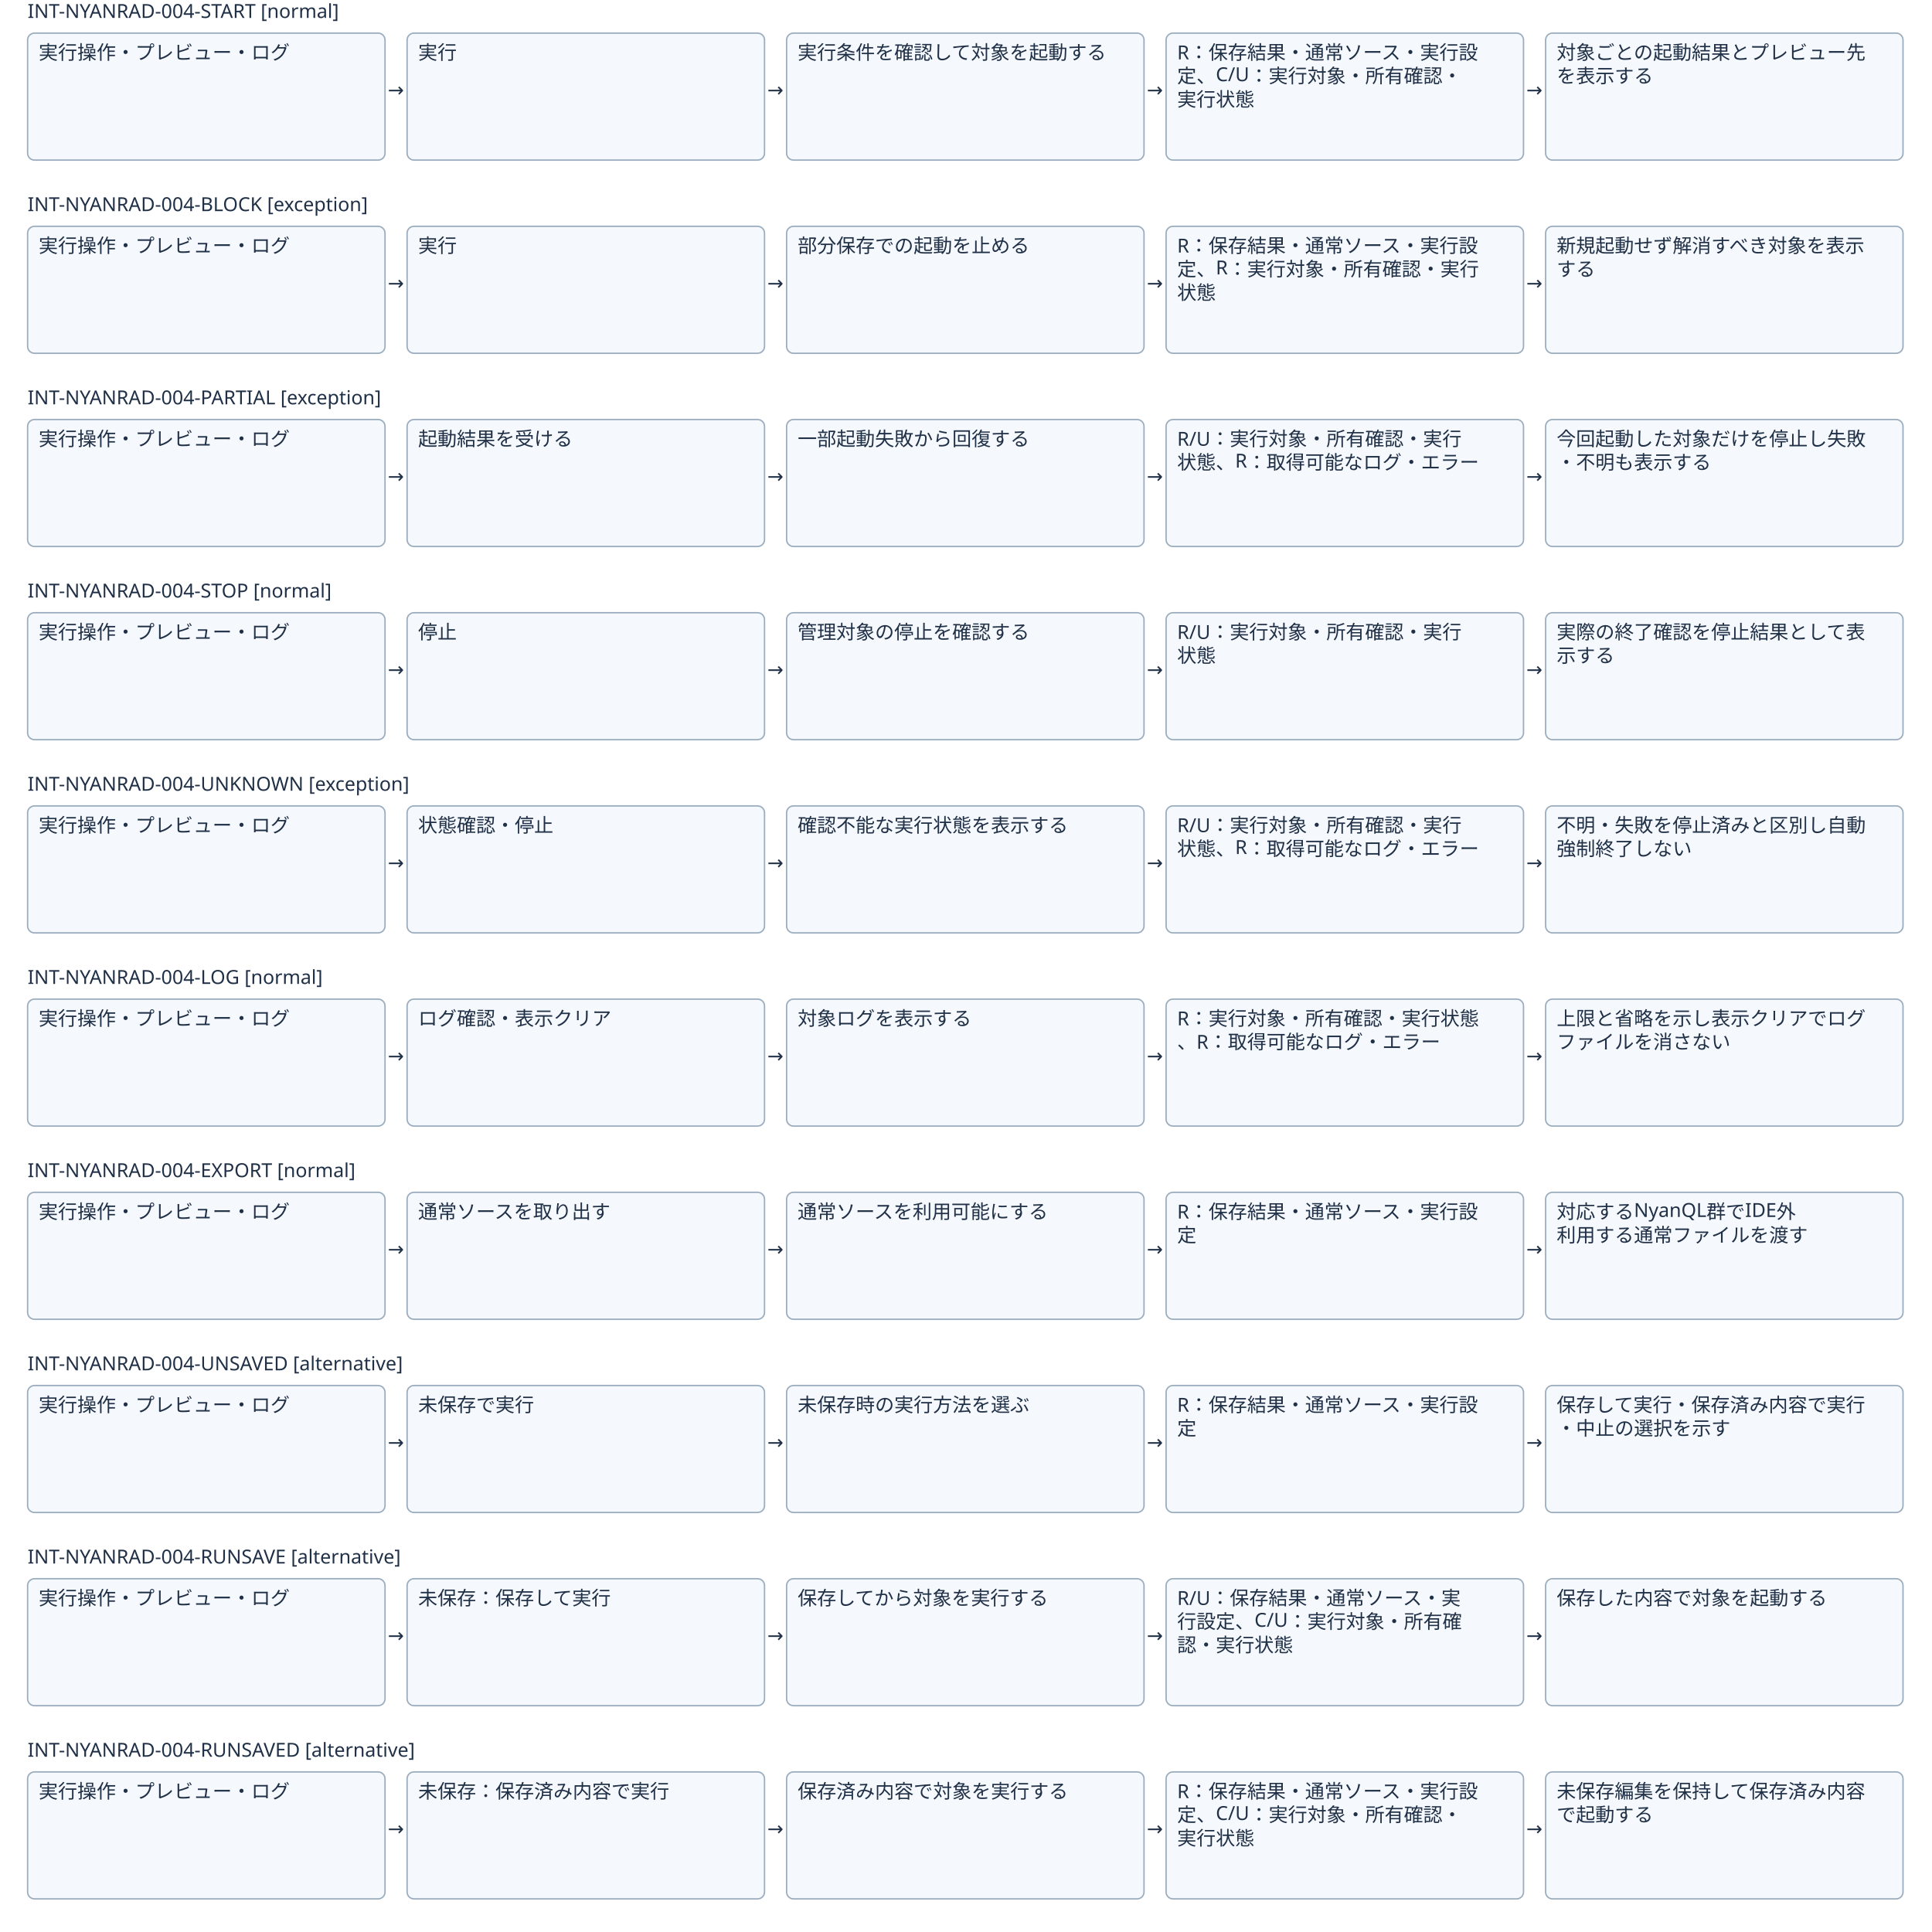
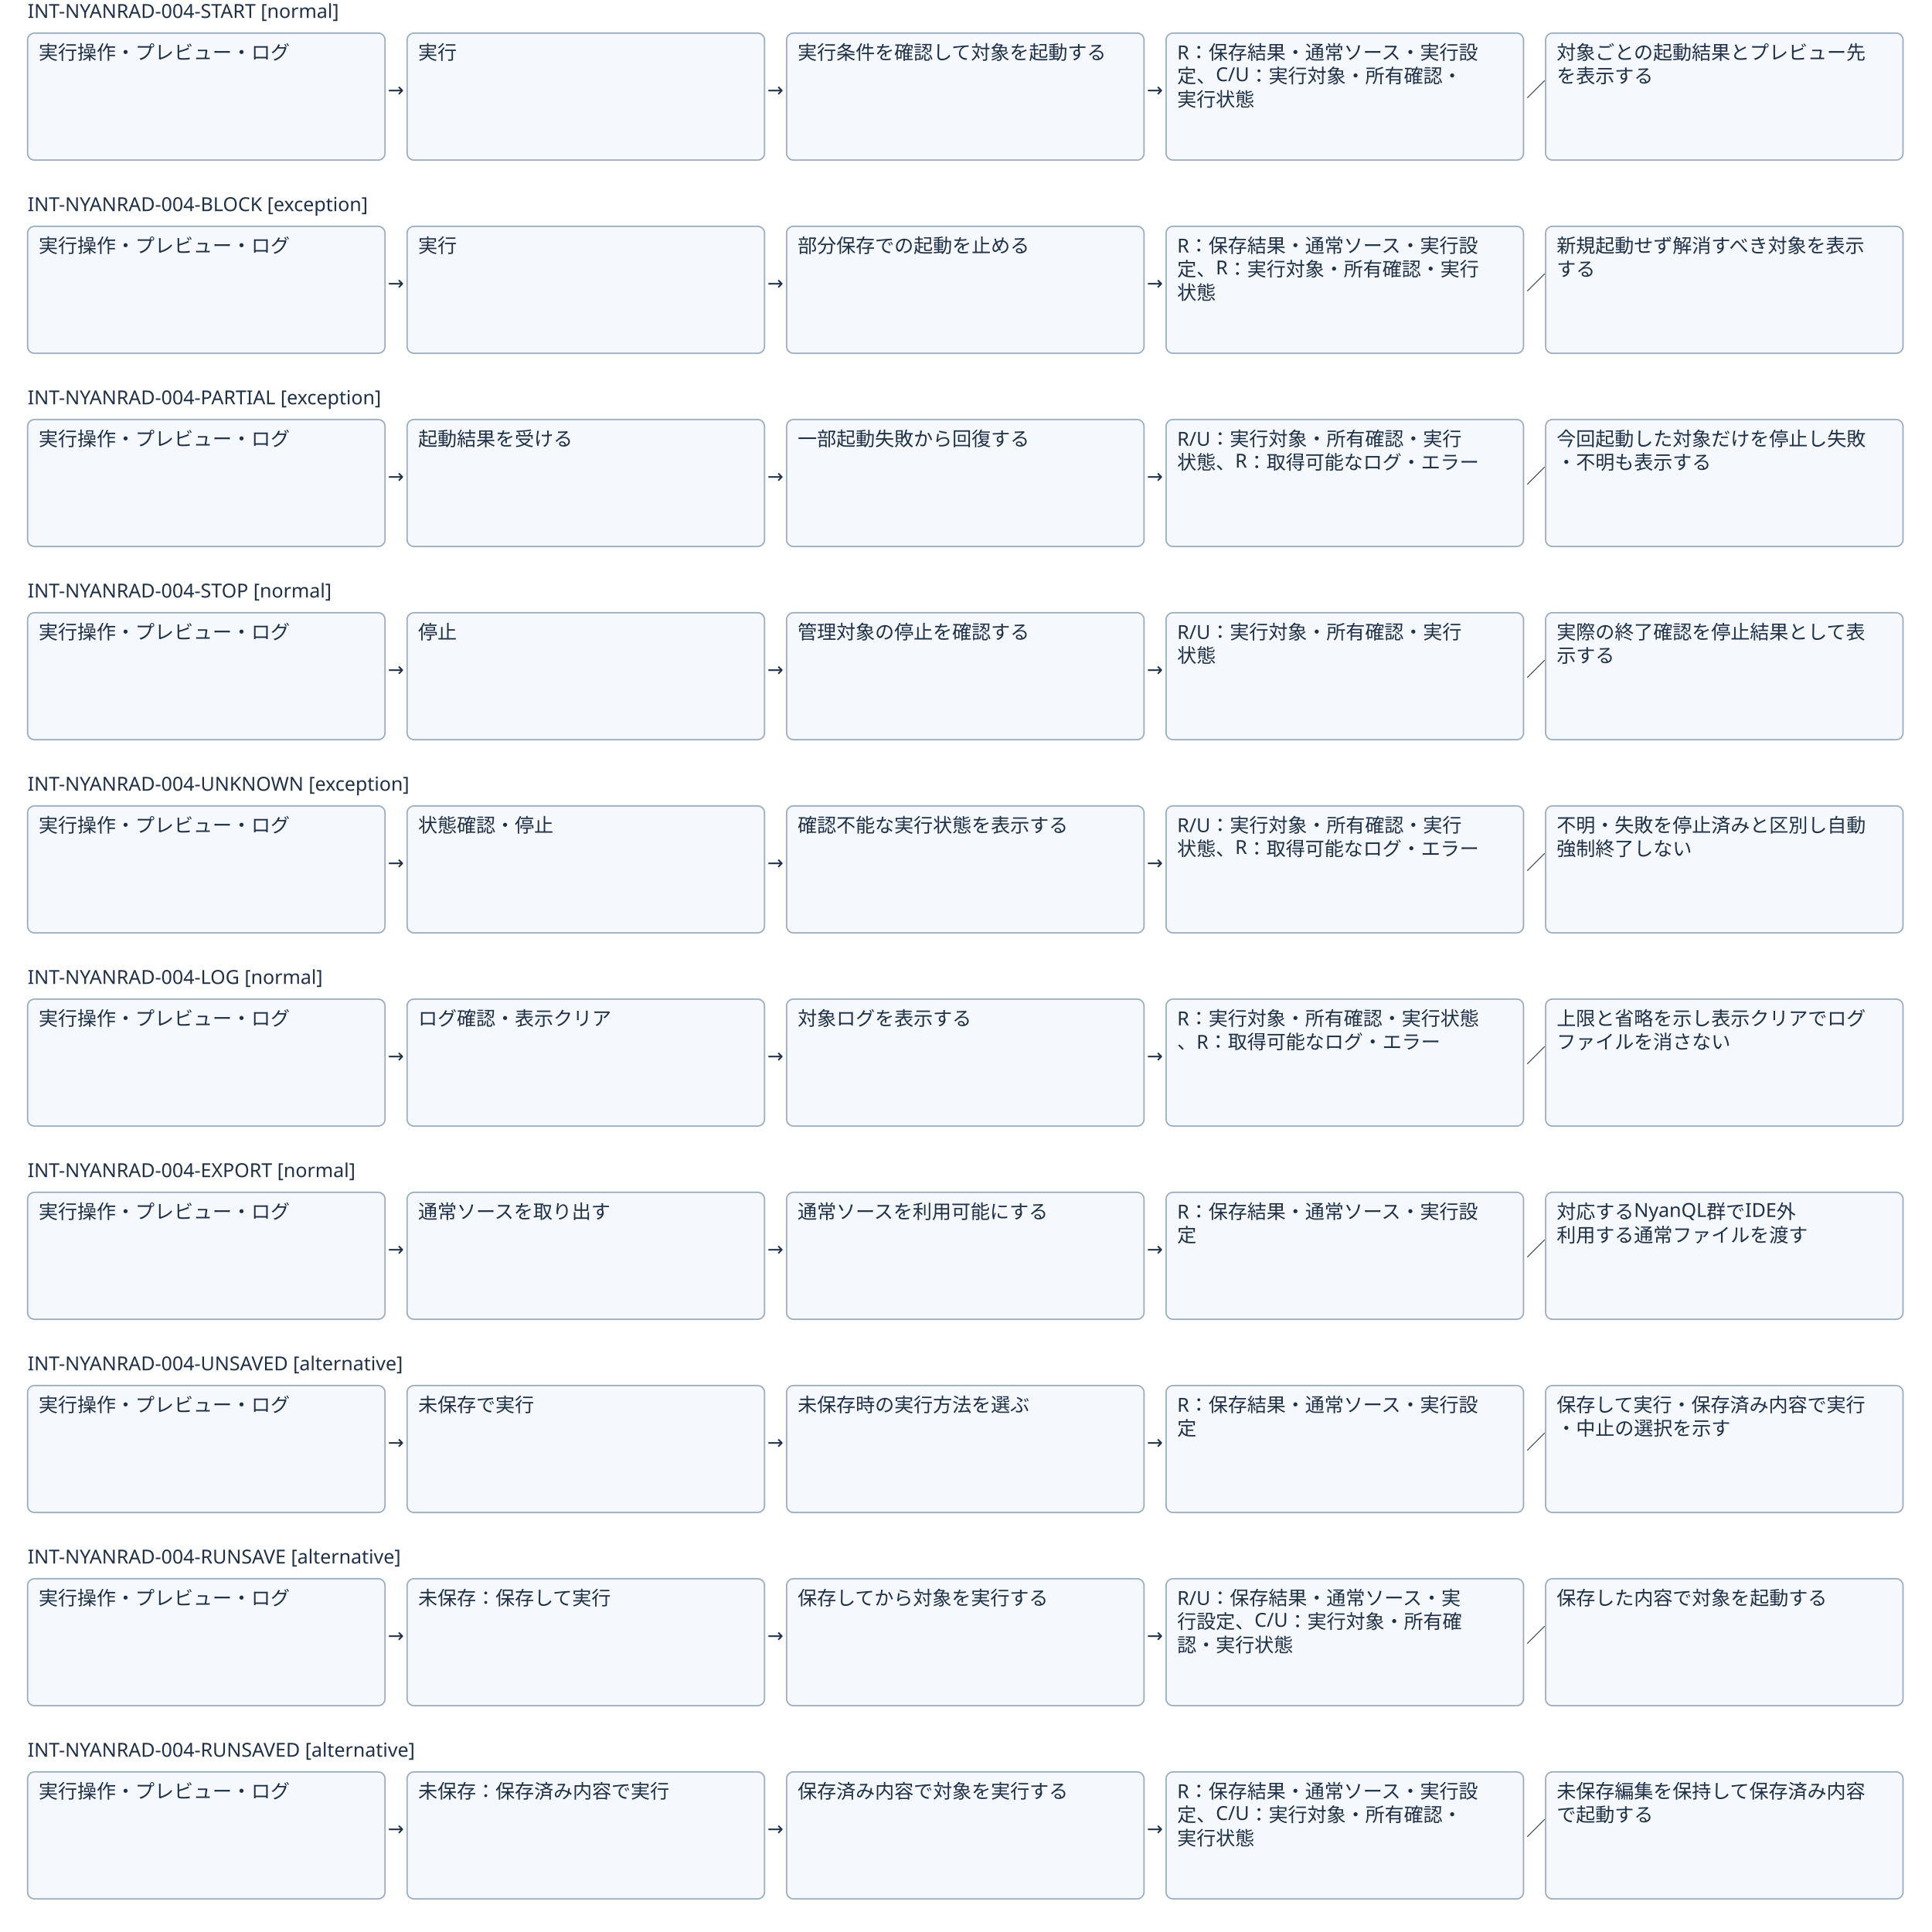
<svg xmlns="http://www.w3.org/2000/svg" width="1400" height="1400" viewBox="0 90 1400 1400">
  <style>text{font-family:system-ui,sans-serif;fill:#203047;font-size:14px}rect{stroke:#9aacbd;fill:#f5f8fc}.title{font-size:22px;font-weight:bold}</style>
  <text x="20" y="34" class="title">アプリを実行して動作を確認する — draft</text>
-   <text x="20" y="62">各行：画面 → 操作 → 機能 → データ操作 → 画面へ返す結果</text>
+   <text x="20" y="62">画面 → 操作 → 機能 → データ操作 ／ 画面へ返す結果（機能からそれぞれ接続）</text>
  <text x="20" y="103">INT-NYANRAD-004-START [normal]</text>
  <rect x="20" y="114" width="259" height="92" rx="5" />
  <text x="28" y="133">実行操作・プレビュー・ログ</text>
  <text x="281" y="160">→</text>
  <rect x="295" y="114" width="259" height="92" rx="5" />
  <text x="303" y="133">実行</text>
  <text x="556" y="160">→</text>
  <rect x="570" y="114" width="259" height="92" rx="5" />
  <text x="578" y="133">実行条件を確認して対象を起動する</text>
  <text x="831" y="160">→</text>
  <rect x="845" y="114" width="259" height="92" rx="5" />
  <text x="853" y="133">R：保存結果・通常ソース・実行設</text>
  <text x="853" y="150">定、C/U：実行対象・所有確認・</text>
  <text x="853" y="167">実行状態</text>
-   <text x="1106" y="160">→</text>
+   <text x="1106" y="160">／</text>
  <rect x="1120" y="114" width="259" height="92" rx="5" />
  <text x="1128" y="133">対象ごとの起動結果とプレビュー先</text>
  <text x="1128" y="150">を表示する</text>
  <text x="20" y="243">INT-NYANRAD-004-BLOCK [exception]</text>
  <rect x="20" y="254" width="259" height="92" rx="5" />
  <text x="28" y="273">実行操作・プレビュー・ログ</text>
  <text x="281" y="300">→</text>
  <rect x="295" y="254" width="259" height="92" rx="5" />
  <text x="303" y="273">実行</text>
  <text x="556" y="300">→</text>
  <rect x="570" y="254" width="259" height="92" rx="5" />
  <text x="578" y="273">部分保存での起動を止める</text>
  <text x="831" y="300">→</text>
  <rect x="845" y="254" width="259" height="92" rx="5" />
  <text x="853" y="273">R：保存結果・通常ソース・実行設</text>
  <text x="853" y="290">定、R：実行対象・所有確認・実行</text>
  <text x="853" y="307">状態</text>
-   <text x="1106" y="300">→</text>
+   <text x="1106" y="300">／</text>
  <rect x="1120" y="254" width="259" height="92" rx="5" />
  <text x="1128" y="273">新規起動せず解消すべき対象を表示</text>
  <text x="1128" y="290">する</text>
  <text x="20" y="383">INT-NYANRAD-004-PARTIAL [exception]</text>
  <rect x="20" y="394" width="259" height="92" rx="5" />
  <text x="28" y="413">実行操作・プレビュー・ログ</text>
  <text x="281" y="440">→</text>
  <rect x="295" y="394" width="259" height="92" rx="5" />
  <text x="303" y="413">起動結果を受ける</text>
  <text x="556" y="440">→</text>
  <rect x="570" y="394" width="259" height="92" rx="5" />
  <text x="578" y="413">一部起動失敗から回復する</text>
  <text x="831" y="440">→</text>
  <rect x="845" y="394" width="259" height="92" rx="5" />
  <text x="853" y="413">R/U：実行対象・所有確認・実行</text>
  <text x="853" y="430">状態、R：取得可能なログ・エラー</text>
-   <text x="1106" y="440">→</text>
+   <text x="1106" y="440">／</text>
  <rect x="1120" y="394" width="259" height="92" rx="5" />
  <text x="1128" y="413">今回起動した対象だけを停止し失敗</text>
  <text x="1128" y="430">・不明も表示する</text>
  <text x="20" y="523">INT-NYANRAD-004-STOP [normal]</text>
  <rect x="20" y="534" width="259" height="92" rx="5" />
  <text x="28" y="553">実行操作・プレビュー・ログ</text>
  <text x="281" y="580">→</text>
  <rect x="295" y="534" width="259" height="92" rx="5" />
  <text x="303" y="553">停止</text>
  <text x="556" y="580">→</text>
  <rect x="570" y="534" width="259" height="92" rx="5" />
  <text x="578" y="553">管理対象の停止を確認する</text>
  <text x="831" y="580">→</text>
  <rect x="845" y="534" width="259" height="92" rx="5" />
  <text x="853" y="553">R/U：実行対象・所有確認・実行</text>
  <text x="853" y="570">状態</text>
-   <text x="1106" y="580">→</text>
+   <text x="1106" y="580">／</text>
  <rect x="1120" y="534" width="259" height="92" rx="5" />
  <text x="1128" y="553">実際の終了確認を停止結果として表</text>
  <text x="1128" y="570">示する</text>
  <text x="20" y="663">INT-NYANRAD-004-UNKNOWN [exception]</text>
  <rect x="20" y="674" width="259" height="92" rx="5" />
  <text x="28" y="693">実行操作・プレビュー・ログ</text>
  <text x="281" y="720">→</text>
  <rect x="295" y="674" width="259" height="92" rx="5" />
  <text x="303" y="693">状態確認・停止</text>
  <text x="556" y="720">→</text>
  <rect x="570" y="674" width="259" height="92" rx="5" />
  <text x="578" y="693">確認不能な実行状態を表示する</text>
  <text x="831" y="720">→</text>
  <rect x="845" y="674" width="259" height="92" rx="5" />
  <text x="853" y="693">R/U：実行対象・所有確認・実行</text>
  <text x="853" y="710">状態、R：取得可能なログ・エラー</text>
-   <text x="1106" y="720">→</text>
+   <text x="1106" y="720">／</text>
  <rect x="1120" y="674" width="259" height="92" rx="5" />
  <text x="1128" y="693">不明・失敗を停止済みと区別し自動</text>
  <text x="1128" y="710">強制終了しない</text>
  <text x="20" y="803">INT-NYANRAD-004-LOG [normal]</text>
  <rect x="20" y="814" width="259" height="92" rx="5" />
  <text x="28" y="833">実行操作・プレビュー・ログ</text>
  <text x="281" y="860">→</text>
  <rect x="295" y="814" width="259" height="92" rx="5" />
  <text x="303" y="833">ログ確認・表示クリア</text>
  <text x="556" y="860">→</text>
  <rect x="570" y="814" width="259" height="92" rx="5" />
  <text x="578" y="833">対象ログを表示する</text>
  <text x="831" y="860">→</text>
  <rect x="845" y="814" width="259" height="92" rx="5" />
  <text x="853" y="833">R：実行対象・所有確認・実行状態</text>
  <text x="853" y="850">、R：取得可能なログ・エラー</text>
-   <text x="1106" y="860">→</text>
+   <text x="1106" y="860">／</text>
  <rect x="1120" y="814" width="259" height="92" rx="5" />
  <text x="1128" y="833">上限と省略を示し表示クリアでログ</text>
  <text x="1128" y="850">ファイルを消さない</text>
  <text x="20" y="943">INT-NYANRAD-004-EXPORT [normal]</text>
  <rect x="20" y="954" width="259" height="92" rx="5" />
  <text x="28" y="973">実行操作・プレビュー・ログ</text>
  <text x="281" y="1000">→</text>
  <rect x="295" y="954" width="259" height="92" rx="5" />
  <text x="303" y="973">通常ソースを取り出す</text>
  <text x="556" y="1000">→</text>
  <rect x="570" y="954" width="259" height="92" rx="5" />
  <text x="578" y="973">通常ソースを利用可能にする</text>
  <text x="831" y="1000">→</text>
  <rect x="845" y="954" width="259" height="92" rx="5" />
  <text x="853" y="973">R：保存結果・通常ソース・実行設</text>
  <text x="853" y="990">定</text>
-   <text x="1106" y="1000">→</text>
+   <text x="1106" y="1000">／</text>
  <rect x="1120" y="954" width="259" height="92" rx="5" />
  <text x="1128" y="973">対応するNyanQL群でIDE外</text>
  <text x="1128" y="990">利用する通常ファイルを渡す</text>
  <text x="20" y="1083">INT-NYANRAD-004-UNSAVED [alternative]</text>
  <rect x="20" y="1094" width="259" height="92" rx="5" />
  <text x="28" y="1113">実行操作・プレビュー・ログ</text>
  <text x="281" y="1140">→</text>
  <rect x="295" y="1094" width="259" height="92" rx="5" />
  <text x="303" y="1113">未保存で実行</text>
  <text x="556" y="1140">→</text>
  <rect x="570" y="1094" width="259" height="92" rx="5" />
  <text x="578" y="1113">未保存時の実行方法を選ぶ</text>
  <text x="831" y="1140">→</text>
  <rect x="845" y="1094" width="259" height="92" rx="5" />
  <text x="853" y="1113">R：保存結果・通常ソース・実行設</text>
  <text x="853" y="1130">定</text>
-   <text x="1106" y="1140">→</text>
+   <text x="1106" y="1140">／</text>
  <rect x="1120" y="1094" width="259" height="92" rx="5" />
  <text x="1128" y="1113">保存して実行・保存済み内容で実行</text>
  <text x="1128" y="1130">・中止の選択を示す</text>
  <text x="20" y="1223">INT-NYANRAD-004-RUNSAVE [alternative]</text>
  <rect x="20" y="1234" width="259" height="92" rx="5" />
  <text x="28" y="1253">実行操作・プレビュー・ログ</text>
  <text x="281" y="1280">→</text>
  <rect x="295" y="1234" width="259" height="92" rx="5" />
  <text x="303" y="1253">未保存：保存して実行</text>
  <text x="556" y="1280">→</text>
  <rect x="570" y="1234" width="259" height="92" rx="5" />
  <text x="578" y="1253">保存してから対象を実行する</text>
  <text x="831" y="1280">→</text>
  <rect x="845" y="1234" width="259" height="92" rx="5" />
  <text x="853" y="1253">R/U：保存結果・通常ソース・実</text>
  <text x="853" y="1270">行設定、C/U：実行対象・所有確</text>
  <text x="853" y="1287">認・実行状態</text>
-   <text x="1106" y="1280">→</text>
+   <text x="1106" y="1280">／</text>
  <rect x="1120" y="1234" width="259" height="92" rx="5" />
  <text x="1128" y="1253">保存した内容で対象を起動する</text>
  <text x="20" y="1363">INT-NYANRAD-004-RUNSAVED [alternative]</text>
  <rect x="20" y="1374" width="259" height="92" rx="5" />
  <text x="28" y="1393">実行操作・プレビュー・ログ</text>
  <text x="281" y="1420">→</text>
  <rect x="295" y="1374" width="259" height="92" rx="5" />
  <text x="303" y="1393">未保存：保存済み内容で実行</text>
  <text x="556" y="1420">→</text>
  <rect x="570" y="1374" width="259" height="92" rx="5" />
  <text x="578" y="1393">保存済み内容で対象を実行する</text>
  <text x="831" y="1420">→</text>
  <rect x="845" y="1374" width="259" height="92" rx="5" />
  <text x="853" y="1393">R：保存結果・通常ソース・実行設</text>
  <text x="853" y="1410">定、C/U：実行対象・所有確認・</text>
  <text x="853" y="1427">実行状態</text>
-   <text x="1106" y="1420">→</text>
+   <text x="1106" y="1420">／</text>
  <rect x="1120" y="1374" width="259" height="92" rx="5" />
  <text x="1128" y="1393">未保存編集を保持して保存済み内容</text>
  <text x="1128" y="1410">で起動する</text>
  <text x="20" y="1503">INT-NYANRAD-004-RUNCANCEL [alternative]</text>
  <rect x="20" y="1514" width="259" height="92" rx="5" />
  <text x="28" y="1533">実行操作・プレビュー・ログ</text>
  <text x="281" y="1560">→</text>
  <rect x="295" y="1514" width="259" height="92" rx="5" />
  <text x="303" y="1533">未保存：中止</text>
  <text x="556" y="1560">→</text>
  <rect x="570" y="1514" width="259" height="92" rx="5" />
  <text x="578" y="1533">未保存時の実行を中止する</text>
  <text x="831" y="1560">→</text>
  <rect x="845" y="1514" width="259" height="92" rx="5" />
  <text x="853" y="1533">R：保存結果・通常ソース・実行設</text>
  <text x="853" y="1550">定、R：実行対象・所有確認・実行</text>
  <text x="853" y="1567">状態</text>
-   <text x="1106" y="1560">→</text>
+   <text x="1106" y="1560">／</text>
  <rect x="1120" y="1514" width="259" height="92" rx="5" />
  <text x="1128" y="1533">起動せず未保存内容を保持する</text>
  <text x="20" y="1643">INT-NYANRAD-004-RESTART [alternative]</text>
  <rect x="20" y="1654" width="259" height="92" rx="5" />
  <text x="28" y="1673">実行操作・プレビュー・ログ</text>
  <text x="281" y="1700">→</text>
  <rect x="295" y="1654" width="259" height="92" rx="5" />
  <text x="303" y="1673">実行済みの対象を再実行</text>
  <text x="556" y="1700">→</text>
  <rect x="570" y="1654" width="259" height="92" rx="5" />
  <text x="578" y="1673">対象を停止してから再実行する</text>
  <text x="831" y="1700">→</text>
  <rect x="845" y="1654" width="259" height="92" rx="5" />
  <text x="853" y="1673">R：保存結果・通常ソース・実行設</text>
  <text x="853" y="1690">定、R/U：実行対象・所有確認・</text>
  <text x="853" y="1707">実行状態</text>
-   <text x="1106" y="1700">→</text>
+   <text x="1106" y="1700">／</text>
  <rect x="1120" y="1654" width="259" height="92" rx="5" />
  <text x="1128" y="1673">二重起動せず停止後に再実行する</text>
  <text x="20" y="1783">INT-NYANRAD-004-STOPFAIL [exception]</text>
  <rect x="20" y="1794" width="259" height="92" rx="5" />
  <text x="28" y="1813">実行操作・プレビュー・ログ</text>
  <text x="281" y="1840">→</text>
  <rect x="295" y="1794" width="259" height="92" rx="5" />
  <text x="303" y="1813">停止</text>
  <text x="556" y="1840">→</text>
  <rect x="570" y="1794" width="259" height="92" rx="5" />
  <text x="578" y="1813">停止失敗を表示する</text>
  <text x="831" y="1840">→</text>
  <rect x="845" y="1794" width="259" height="92" rx="5" />
  <text x="853" y="1813">R/U：実行対象・所有確認・実行</text>
  <text x="853" y="1830">状態、R：取得可能なログ・エラー</text>
-   <text x="1106" y="1840">→</text>
+   <text x="1106" y="1840">／</text>
  <rect x="1120" y="1794" width="259" height="92" rx="5" />
  <text x="1128" y="1813">成功扱いせず失敗または不明と表示</text>
  <text x="1128" y="1830">する</text>
  <text x="20" y="1923">INT-NYANRAD-004-CLEAR [normal]</text>
  <rect x="20" y="1934" width="259" height="92" rx="5" />
  <text x="28" y="1953">実行操作・プレビュー・ログ</text>
  <text x="281" y="1980">→</text>
  <rect x="295" y="1934" width="259" height="92" rx="5" />
  <text x="303" y="1953">ログ表示をクリア</text>
  <text x="556" y="1980">→</text>
  <rect x="570" y="1934" width="259" height="92" rx="5" />
  <text x="578" y="1953">ログの画面表示だけを消す</text>
  <text x="831" y="1980">→</text>
  <rect x="845" y="1934" width="259" height="92" rx="5" />
  <text x="853" y="1953">R：取得可能なログ・エラー</text>
-   <text x="1106" y="1980">→</text>
+   <text x="1106" y="1980">／</text>
  <rect x="1120" y="1934" width="259" height="92" rx="5" />
  <text x="1128" y="1953">画面表示を消しログファイルを削除</text>
  <text x="1128" y="1970">しない</text>
  <text x="20" y="2063">INT-NYANRAD-004-RUNSAVEFAIL [exception]</text>
  <rect x="20" y="2074" width="259" height="92" rx="5" />
  <text x="28" y="2093">実行操作・プレビュー・ログ</text>
  <text x="281" y="2120">→</text>
  <rect x="295" y="2074" width="259" height="92" rx="5" />
  <text x="303" y="2093">保存して実行：保存失敗</text>
  <text x="556" y="2120">→</text>
  <rect x="570" y="2074" width="259" height="92" rx="5" />
  <text x="578" y="2093">保存失敗時の実行を止める</text>
  <text x="831" y="2120">→</text>
  <rect x="845" y="2074" width="259" height="92" rx="5" />
  <text x="853" y="2093">R/U：保存結果・通常ソース・実</text>
  <text x="853" y="2110">行設定、R：実行対象・所有確認・</text>
  <text x="853" y="2127">実行状態</text>
-   <text x="1106" y="2120">→</text>
+   <text x="1106" y="2120">／</text>
  <rect x="1120" y="2074" width="259" height="92" rx="5" />
  <text x="1128" y="2093">新規起動せず対象別の失敗と未保存</text>
  <text x="1128" y="2110">内容を示す</text>
  <text x="20" y="2203">INT-NYANRAD-004-RUNMISSING [exception]</text>
  <rect x="20" y="2214" width="259" height="92" rx="5" />
  <text x="28" y="2233">実行操作・プレビュー・ログ</text>
  <text x="281" y="2260">→</text>
  <rect x="295" y="2214" width="259" height="92" rx="5" />
  <text x="303" y="2233">実行ファイルがない</text>
  <text x="556" y="2260">→</text>
  <rect x="570" y="2214" width="259" height="92" rx="5" />
  <text x="578" y="2233">起動できない対象を示す</text>
  <text x="831" y="2260">→</text>
  <rect x="845" y="2214" width="259" height="92" rx="5" />
  <text x="853" y="2233">R：保存結果・通常ソース・実行設</text>
  <text x="853" y="2250">定、R：実行対象・所有確認・実行</text>
  <text x="853" y="2267">状態、C：取得可能なログ・エラー</text>
-   <text x="1106" y="2260">→</text>
+   <text x="1106" y="2260">／</text>
  <rect x="1120" y="2214" width="259" height="92" rx="5" />
  <text x="1128" y="2233">起動失敗を対象とともに表示する</text>
  <text x="20" y="2343">INT-NYANRAD-004-PORTCONFLICT [exception]</text>
  <rect x="20" y="2354" width="259" height="92" rx="5" />
  <text x="28" y="2373">実行操作・プレビュー・ログ</text>
  <text x="281" y="2400">→</text>
  <rect x="295" y="2354" width="259" height="92" rx="5" />
  <text x="303" y="2373">実行：ポート競合</text>
  <text x="556" y="2400">→</text>
  <rect x="570" y="2354" width="259" height="92" rx="5" />
  <text x="578" y="2373">ポート競合を示す</text>
  <text x="831" y="2400">→</text>
  <rect x="845" y="2354" width="259" height="92" rx="5" />
  <text x="853" y="2373">R：保存結果・通常ソース・実行設</text>
  <text x="853" y="2390">定、R：実行対象・所有確認・実行</text>
  <text x="853" y="2407">状態、C：取得可能なログ・エラー</text>
-   <text x="1106" y="2400">→</text>
+   <text x="1106" y="2400">／</text>
  <rect x="1120" y="2354" width="259" height="92" rx="5" />
  <text x="1128" y="2373">対象と競合を表示し既存サービスを</text>
  <text x="1128" y="2390">自動停止しない</text>
  <text x="20" y="2483">INT-NYANRAD-004-LOGFAIL [exception]</text>
  <rect x="20" y="2494" width="259" height="92" rx="5" />
  <text x="28" y="2513">実行操作・プレビュー・ログ</text>
  <text x="281" y="2540">→</text>
  <rect x="295" y="2494" width="259" height="92" rx="5" />
  <text x="303" y="2513">ログを取得</text>
  <text x="556" y="2540">→</text>
  <rect x="570" y="2494" width="259" height="92" rx="5" />
  <text x="578" y="2513">ログ取得の失敗を示す</text>
  <text x="831" y="2540">→</text>
  <rect x="845" y="2494" width="259" height="92" rx="5" />
  <text x="853" y="2513">R：実行対象・所有確認・実行状態</text>
  <text x="853" y="2530">、R：取得可能なログ・エラー</text>
-   <text x="1106" y="2540">→</text>
+   <text x="1106" y="2540">／</text>
  <rect x="1120" y="2494" width="259" height="92" rx="5" />
  <text x="1128" y="2513">ログが空と誤認させず取得失敗を表</text>
  <text x="1128" y="2530">示する</text>
</svg>
